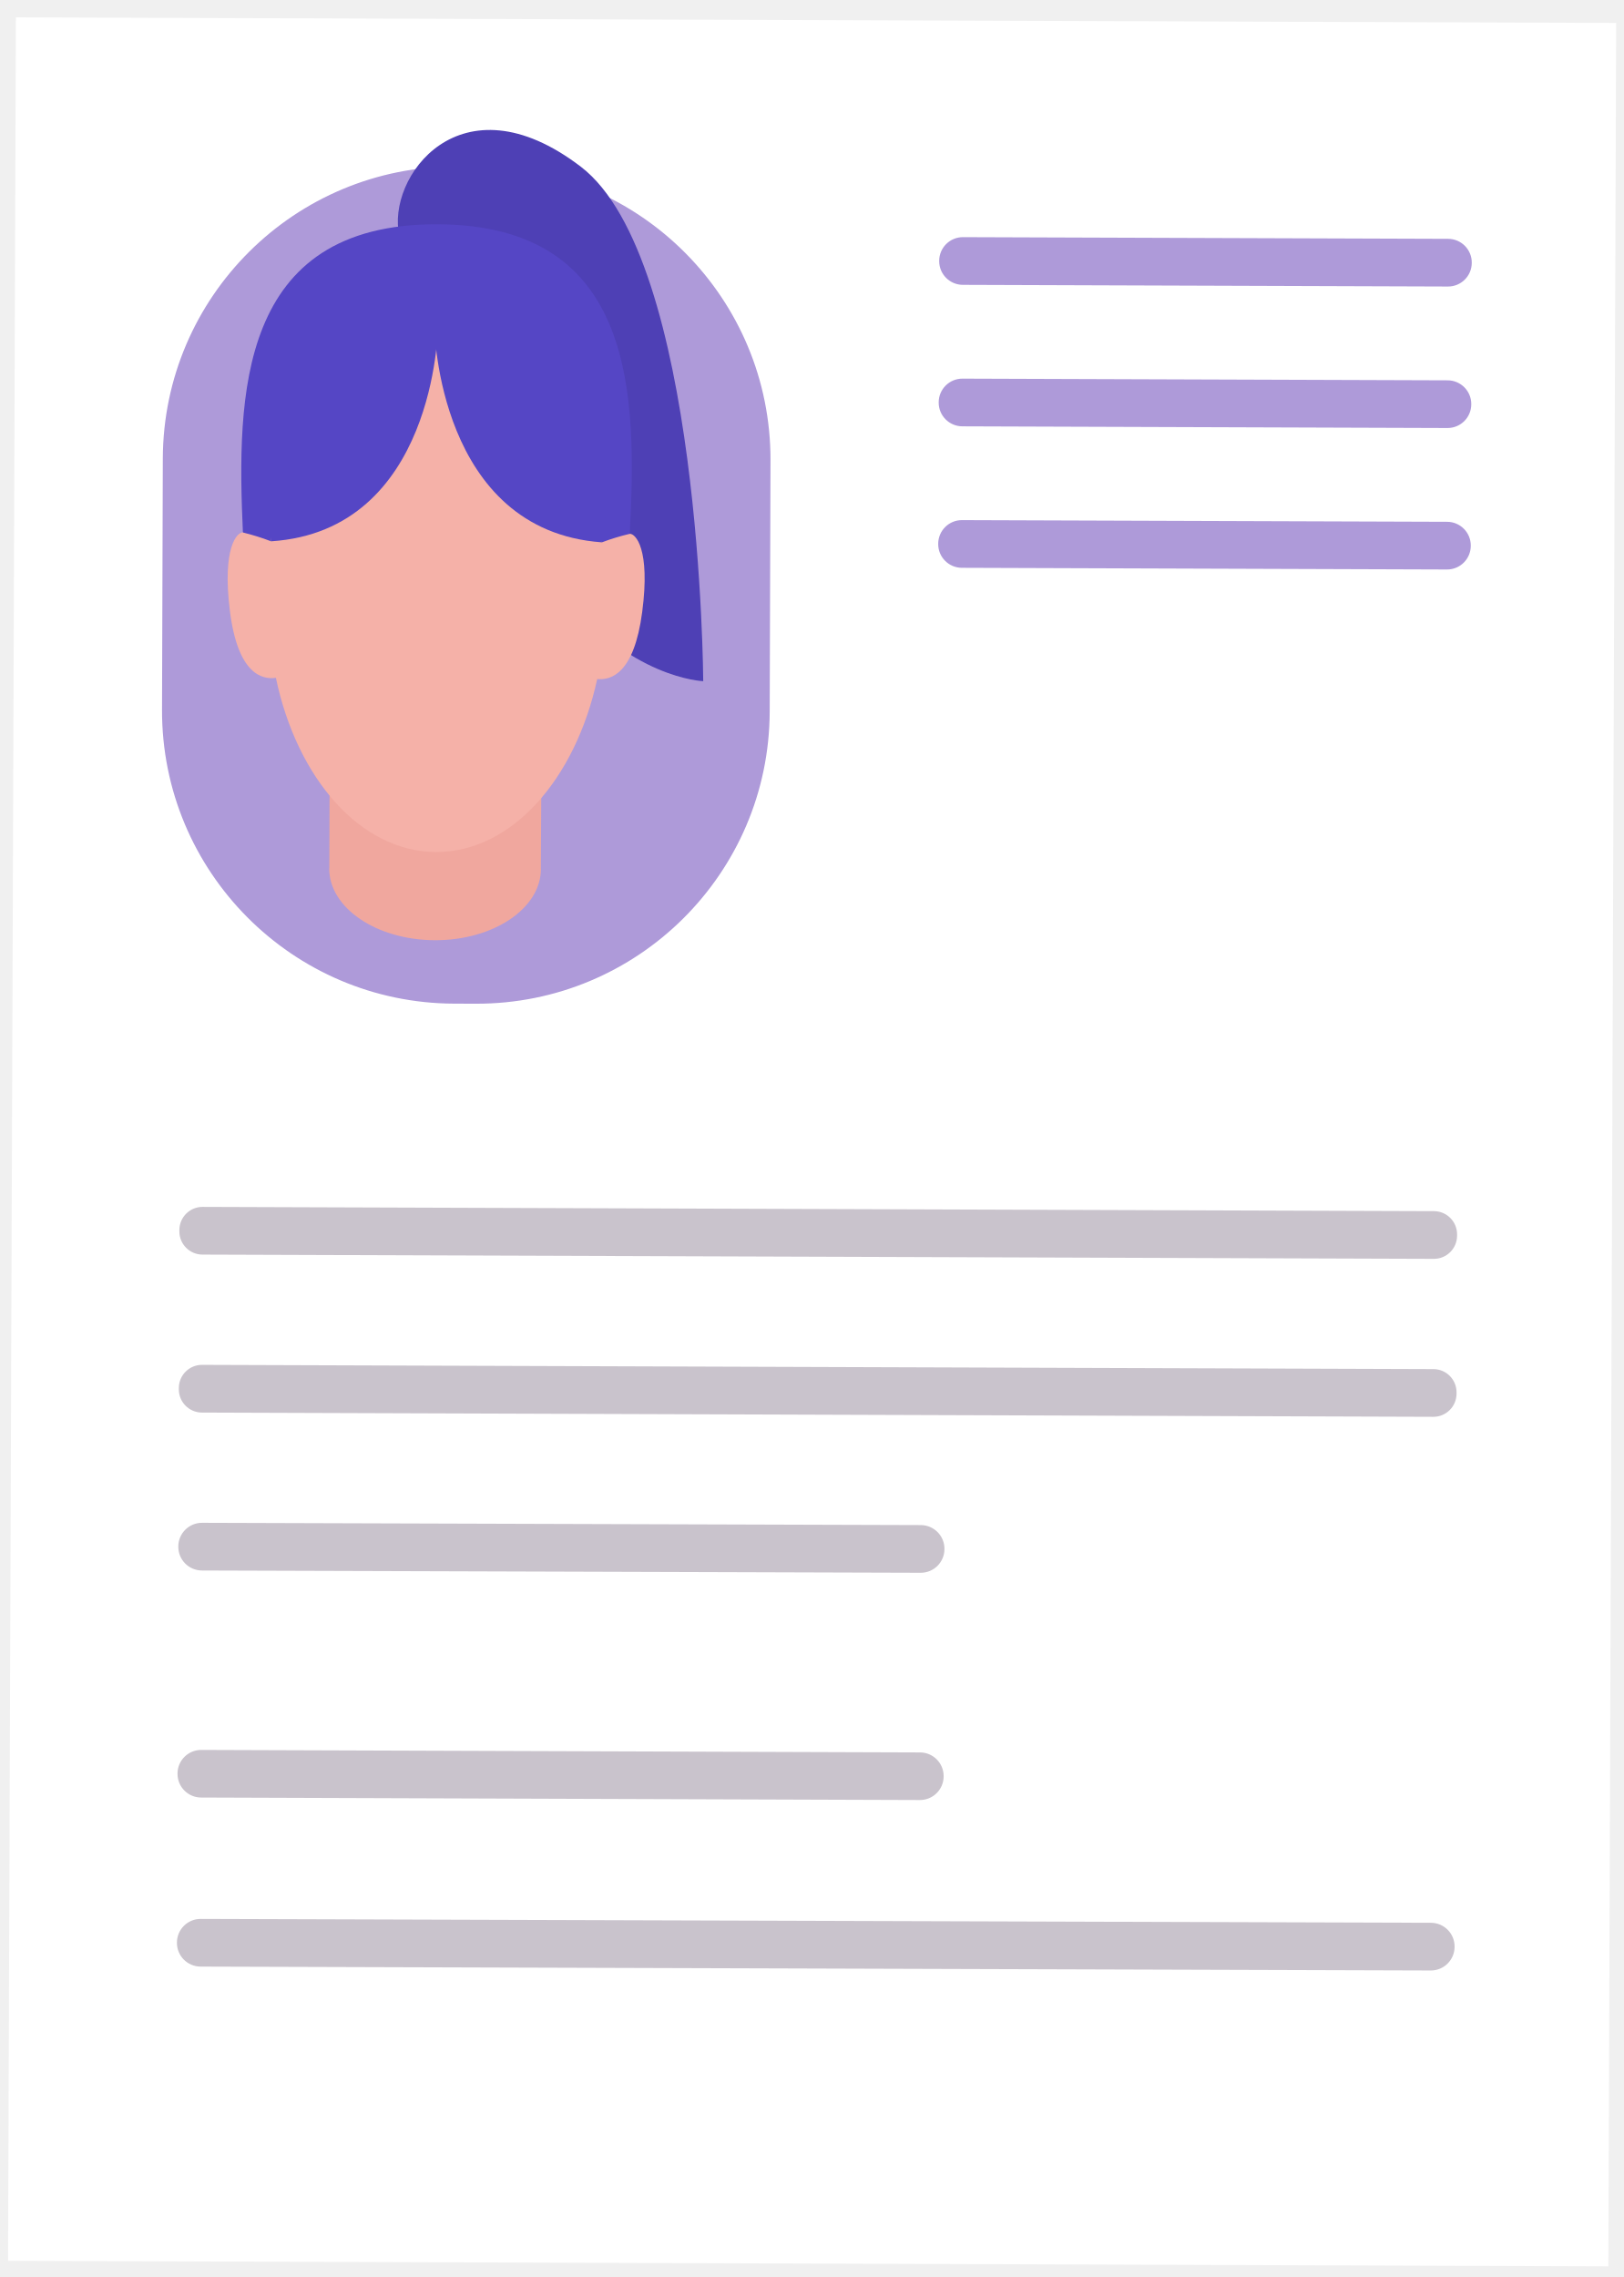
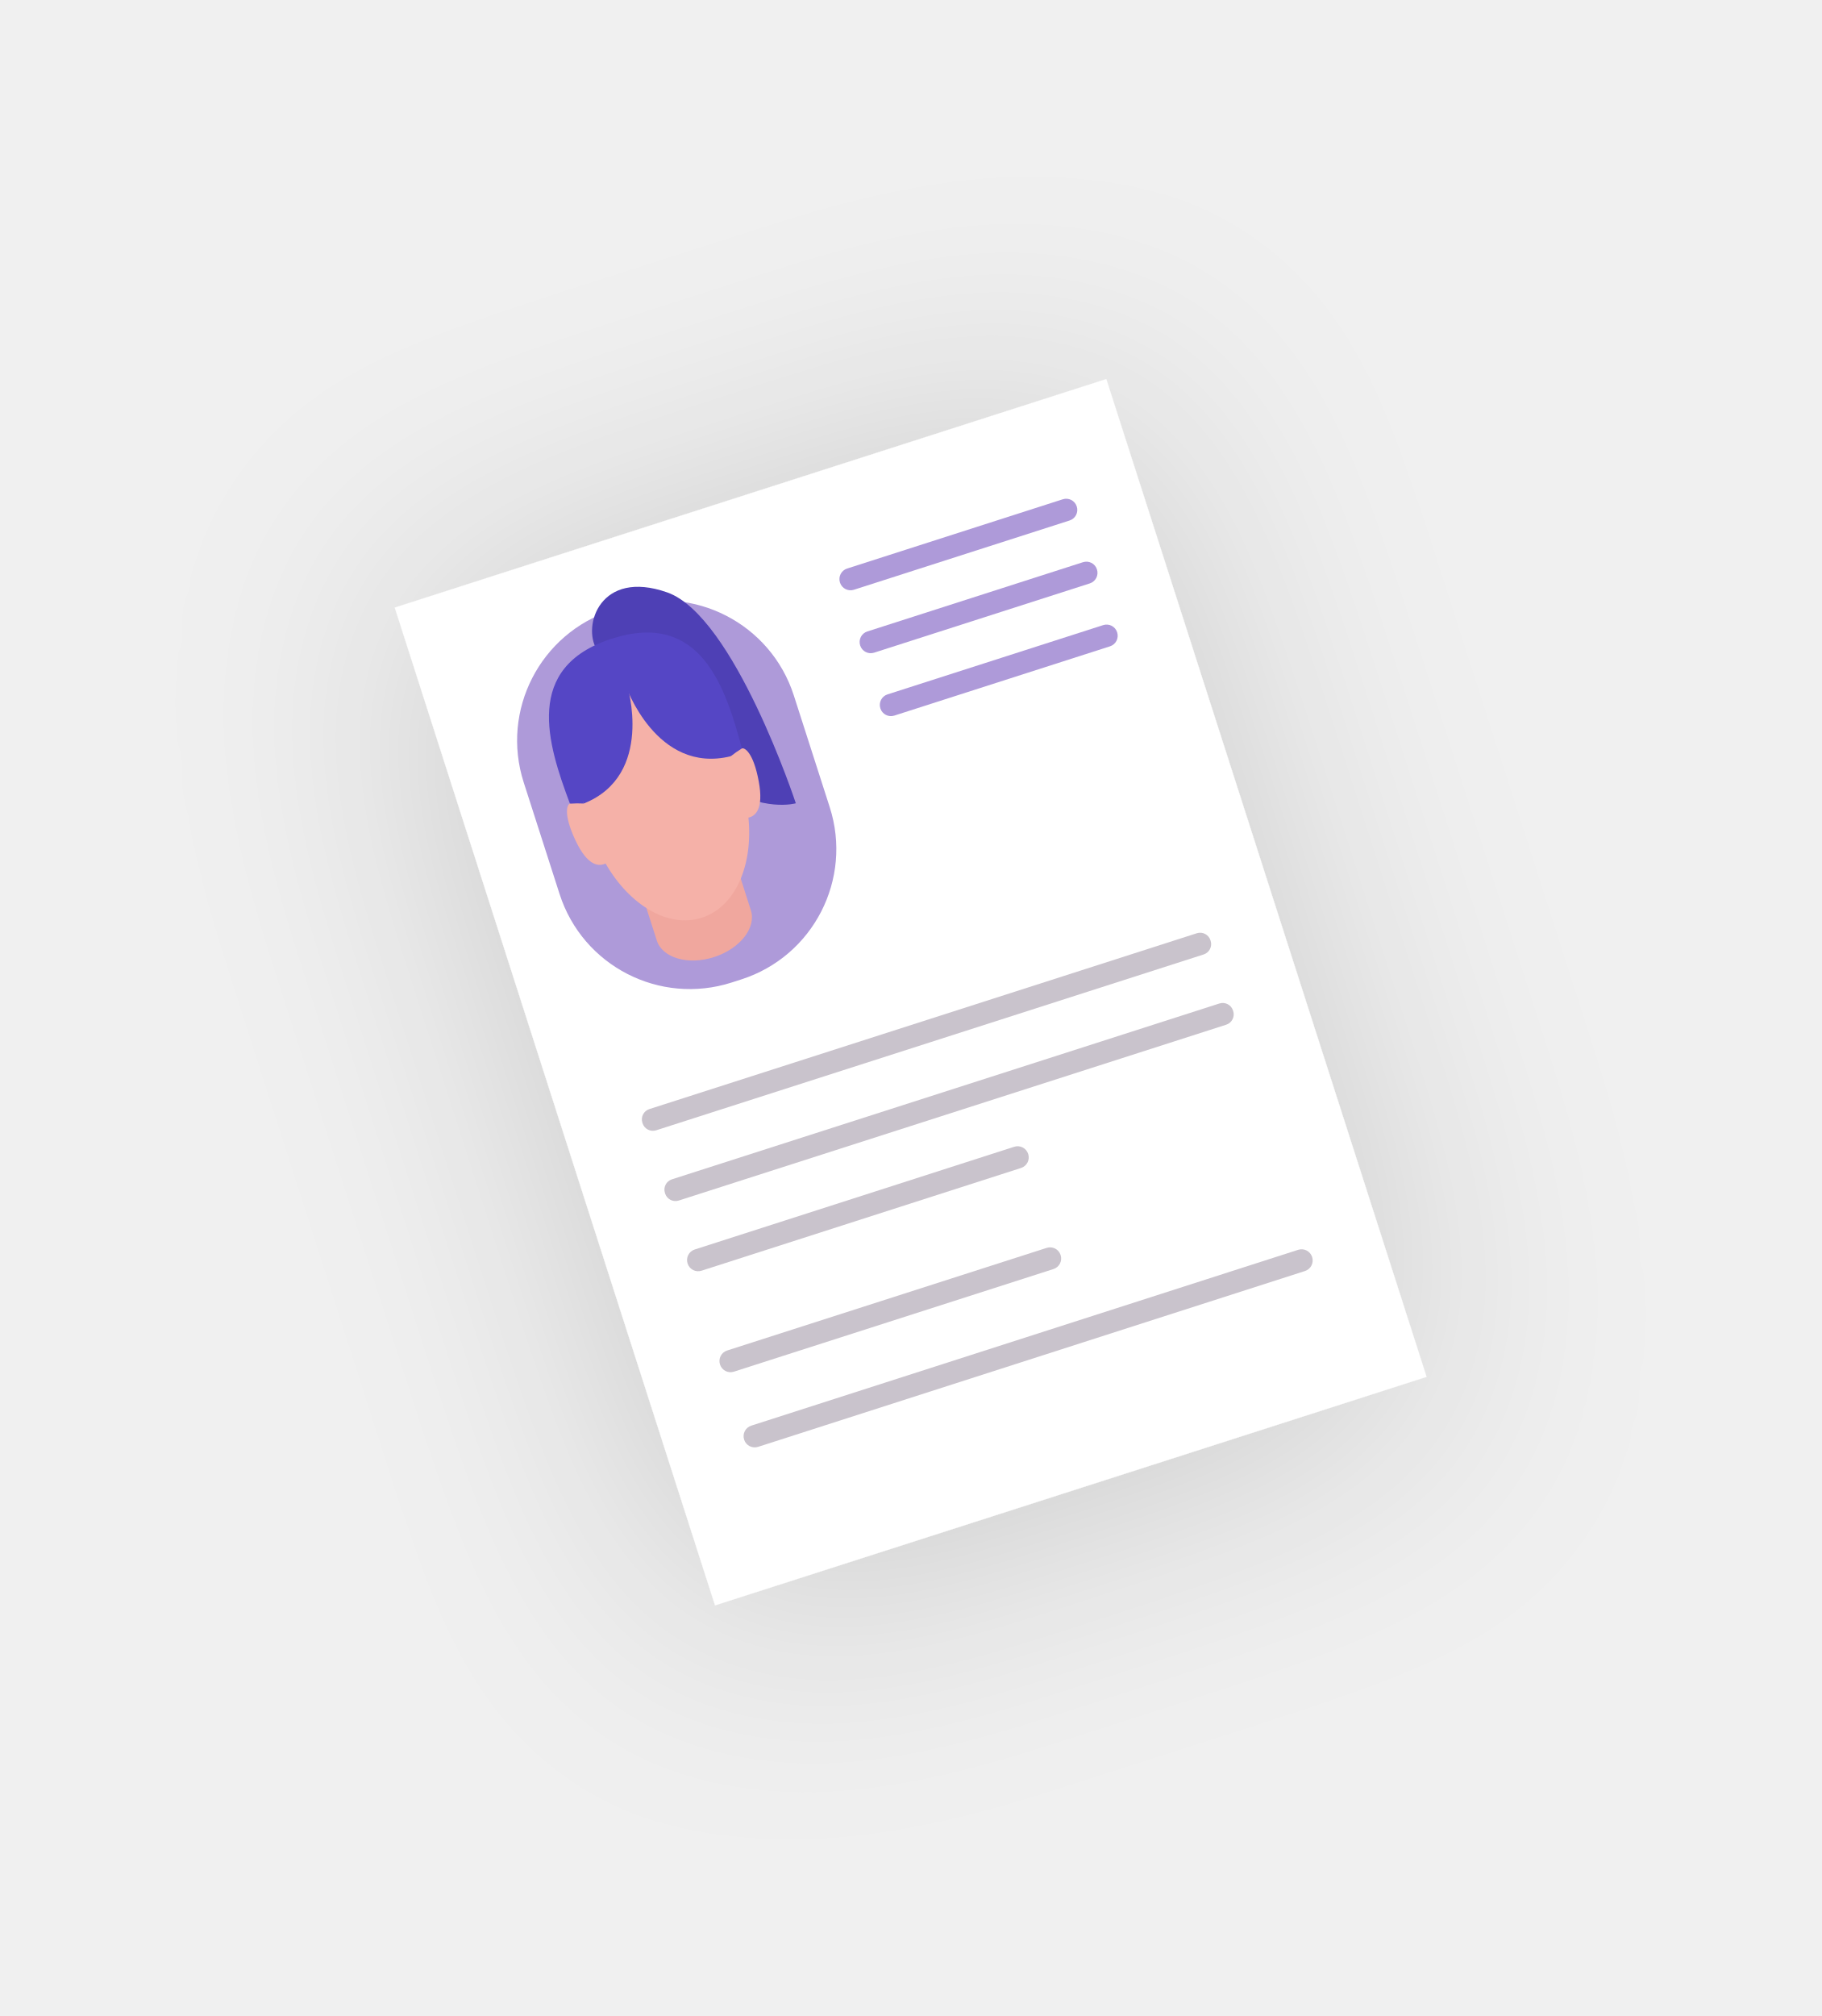
- <svg xmlns="http://www.w3.org/2000/svg" width="144px" height="202px" viewBox="0 0 144 202" version="1.1">
-   <g id="Artboard" stroke="none" stroke-width="1" fill="none" fill-rule="evenodd">
-     <g id="3" transform="translate(72.5, 101.5) rotate(18) translate(-72.5, -101.5) translate(-26, -15)" fill-rule="nonzero">
-       <g id="Group" fill="#FFFFFF">
-         <rect id="Rectangle_69-2" transform="translate(98.00314, 116.4488) rotate(-17.8) translate(-98.00314, -116.4488) " x="27.022" y="16.938" width="141.962" height="199.022" />
-       </g>
-       <path d="M52.605,41.818 L54.525,41.818 C68.878,41.82 80.512,53.455 80.514,67.808 L80.514,90.096 C80.511,104.45 68.875,116.086 54.521,116.089 L52.605,116.089 C38.248,116.089 26.609,104.453 26.606,90.096 L26.606,67.818 C26.606,53.459 38.246,41.818 52.605,41.818 Z" id="Rectangle_70" fill="#AE9AD9" transform="translate(53.55993, 78.95372) rotate(-17.81889) translate(-53.55993, -78.95372) " />
-       <rect id="Rectangle_71" fill="#AE9AD9" transform="translate(107.0658, 31.41739) rotate(-17.801) translate(-107.0658, -31.41739) " x="83.443" y="29.302" width="47.246" height="4.231" rx="2.104" />
-       <rect id="Rectangle_72" fill="#AE9AD9" transform="translate(110.9028, 43.36839) rotate(-17.801) translate(-110.9028, -43.36839) " x="87.28" y="41.253" width="47.246" height="4.231" rx="2.104" />
-       <rect id="Rectangle_73" fill="#AE9AD9" transform="translate(114.7398, 55.31839) rotate(-17.801) translate(-114.7398, -55.31839) " x="91.117" y="53.203" width="47.246" height="4.231" rx="2.104" />
-       <path d="M153.669,109.275 L49.653,142.675 C48.575,143.018 47.423,142.426 47.074,141.35 L47.034,141.225 C46.691,140.147 47.283,138.995 48.359,138.646 L152.375,105.246 C153.453,104.904 154.605,105.496 154.954,106.572 L154.994,106.697 C155.336,107.774 154.744,108.926 153.669,109.275 L153.669,109.275 Z" id="Path_81" fill="#C9C3CC" />
-       <path d="M157.953,122.618 L53.938,156.018 C52.86,156.36 51.708,155.768 51.359,154.692 L51.319,154.567 C50.976,153.489 51.568,152.337 52.644,151.988 L156.66,118.588 C157.738,118.245 158.89,118.837 159.238,119.913 L159.279,120.038 C159.622,121.116 159.029,122.269 157.953,122.618 Z" id="Path_82" fill="#C9C3CC" />
-       <rect id="Rectangle_74" fill="#C9C3CC" transform="translate(120.319, 184.085) rotate(-17.81889) translate(-120.319, -184.085) " x="63.648" y="181.97" width="113.343" height="4.231" rx="2.104" />
-       <rect id="Rectangle_75" fill="#C9C3CC" transform="translate(87.97711, 157.5719) rotate(-17.81889) translate(-87.97711, -157.5719) " x="53.994" y="155.456" width="67.966" height="4.231" rx="2.104" />
-       <path d="M62.256,174.65 L126.02,174.65 C127.179,174.65 128.12,175.59 128.12,176.75 L128.12,176.773 C128.12,177.933 127.179,178.873 126.02,178.873 L62.256,178.873 C61.098,178.873 60.158,177.936 60.156,176.778 L60.156,176.75 C60.156,175.59 61.096,174.65 62.256,174.65 Z" id="Rectangle_76" fill="#C9C3CC" transform="translate(94.13759, 176.7617) rotate(-17.801) translate(-94.13759, -176.7617) " />
-       <g id="Group_138" transform="translate(29.288, 39.443)">
-         <path d="M35.698,53.112 L17.815,58.854 L20.476,67.139 L20.476,67.139 L20.476,67.169 C21.547,70.503 26.418,71.92 31.356,70.335 C36.294,68.75 39.429,64.761 38.356,61.427 C38.356,61.417 38.345,61.409 38.342,61.4 L38.342,61.4 L35.698,53.112 Z" id="Path_83" fill="#F0A79E" />
-         <g id="Group_137">
-           <path d="M9.061,11.881 C6.33,7.381 9.754,-3.401 22.461,1.069 C35.168,5.539 46.899,41.123 46.899,41.123 C46.899,41.123 40.599,42.944 32.388,37.407 C24.177,31.87 9.061,11.881 9.061,11.881 Z" id="Path_84" fill="#4E40B5" />
-           <path d="M11.947,9.86 C-4.915,15.274 -0.263,29.86 3.986,41.195 L7.701,42.284 L20.988,38.017 L34.276,33.751 L36.662,30.703 C33.516,19.012 28.809,4.445 11.947,9.86 Z" id="Path_85" fill="#5546C5" />
-           <path d="M36.663,30.704 C35.924,31.153 35.215,31.649 34.54,32.189 C29.634,16.91 23.372,15.917 14.84,18.655 C4.911,21.843 1.576,25.498 6.607,41.168 C5.733,41.121 4.856,41.131 3.983,41.196 C3.504,41.309 2.619,42.996 5.029,48.149 C7.439,53.302 9.643,53.096 10.755,52.557 L10.755,52.557 C15.298,60.473 22.666,64.908 29.033,62.863 C35.4,60.818 38.807,52.928 37.896,43.849 C39.114,43.583 40.86,42.368 39.855,36.965 C38.821,31.376 37.119,30.52 36.663,30.704 Z" id="Path_86" fill="#F5B1A8" />
-           <path d="M14.843,18.653 C14.843,18.653 20.151,35.772 6.61,41.166 C2.31,32.922 2.333,29.257 2.333,29.257 L3.921,20.257 L14.869,16.174 L14.843,18.653 Z" id="Path_87" fill="#5546C5" />
-           <path d="M14.566,18.742 C14.566,18.742 20.389,35.684 34.539,32.187 C33.239,22.982 30.911,20.08 30.911,20.08 L24.383,13.69 L13.104,16.744 L14.566,18.742 Z" id="Path_88" fill="#5546C5" />
-         </g>
+ <svg xmlns="http://www.w3.org/2000/svg" width="346.007" height="382.893" viewBox="0 0 346.007 382.893">
+   <defs>
+     <filter id="Rectangle_69" x="0" y="0" width="346.007" height="382.893" filterUnits="userSpaceOnUse">
+       <feOffset dy="3" input="SourceAlpha" />
+       <feGaussianBlur stdDeviation="25" result="blur" />
+       <feFlood flood-opacity="0.161" />
+       <feComposite operator="in" in2="blur" />
+       <feComposite in="SourceGraphic" />
+     </filter>
+   </defs>
+   <g id="Group_139" data-name="Group 139" transform="translate(75 72)">
+     <g transform="matrix(1, 0, 0, 1, -75, -72)" filter="url(#Rectangle_69)">
+       <rect id="Rectangle_69-2" data-name="Rectangle 69" width="141.962" height="199.022" transform="translate(75 115.4) rotate(-17.8)" fill="#fff" />
+     </g>
+     <path id="Rectangle_70" data-name="Rectangle 70" d="M26,0h1.92A25.993,25.993,0,0,1,53.91,25.99V48.279A26,26,0,0,1,27.916,74.273H26A26,26,0,0,1,0,48.279V26A26,26,0,0,1,26,0Z" transform="matrix(0.952, -0.306, 0.306, 0.952, 16.535, 51.848)" fill="#ae9ad9" />
+     <rect id="Rectangle_71" data-name="Rectangle 71" width="47.246" height="4.231" rx="2.104" transform="translate(83.927 36.625) rotate(-17.801)" fill="#ae9ad9" />
+     <rect id="Rectangle_72" data-name="Rectangle 72" width="47.246" height="4.231" rx="2.104" transform="translate(87.764 48.576) rotate(-17.801)" fill="#ae9ad9" />
+     <rect id="Rectangle_73" data-name="Rectangle 73" width="47.246" height="4.231" rx="2.104" transform="translate(91.601 60.526) rotate(-17.801)" fill="#ae9ad9" />
+     <path id="Path_81" data-name="Path 81" d="M1056.751,257.289l-104.016,33.4a2.056,2.056,0,0,1-2.579-1.325l-.04-.125a2.056,2.056,0,0,1,1.325-2.579l104.016-33.4a2.057,2.057,0,0,1,2.579,1.326l.04.125a2.056,2.056,0,0,1-1.325,2.578Z" transform="translate(-903.082 -148.014)" fill="#c9c3cc" />
+     <path id="Path_82" data-name="Path 82" d="M1061.148,270.985l-104.015,33.4a2.057,2.057,0,0,1-2.579-1.326l-.04-.125a2.056,2.056,0,0,1,1.325-2.579l104.016-33.4a2.055,2.055,0,0,1,2.578,1.325l.041.125A2.057,2.057,0,0,1,1061.148,270.985Z" transform="translate(-903.195 -148.367)" fill="#c9c3cc" />
+     <rect id="Rectangle_74" data-name="Rectangle 74" width="113.346" height="4.231" rx="2.104" transform="matrix(0.952, -0.306, 0.306, 0.952, 65.719, 199.413)" fill="#c9c3cc" />
+     <rect id="Rectangle_75" data-name="Rectangle 75" width="67.968" height="4.231" rx="2.104" transform="matrix(0.952, -0.306, 0.306, 0.952, 54.977, 165.957)" fill="#c9c3cc" />
+     <path id="Rectangle_76" data-name="Rectangle 76" d="M2.1,0H65.864a2.1,2.1,0,0,1,2.1,2.1v.023a2.1,2.1,0,0,1-2.1,2.1H2.1A2.1,2.1,0,0,1,0,2.128V2.1A2.1,2.1,0,0,1,2.1,0Z" transform="translate(61.137 185.14) rotate(-17.801)" fill="#c9c3cc" />
+     <g id="Group_138" data-name="Group 138" transform="translate(29.288 39.443)">
+       <path id="Path_83" data-name="Path 83" d="M968.072,240.236l-17.883,5.742,2.661,8.285h0v.03c1.071,3.334,5.942,4.751,10.88,3.166s8.073-5.574,7-8.908c0-.01-.011-.018-.014-.027h0Z" transform="translate(-932.374 -187.124)" fill="#f0a79e" />
+       <g id="Group_137" data-name="Group 137">
+         <path id="Path_84" data-name="Path 84" d="M941.18,197.6c-2.731-4.5.693-15.282,13.4-10.812s24.438,40.054,24.438,40.054-6.3,1.821-14.511-3.716S941.18,197.6,941.18,197.6Z" transform="translate(-932.119 -185.719)" fill="#4e40b5" />
+         <path id="Path_85" data-name="Path 85" d="M943.85,195.809c-16.862,5.414-12.21,20-7.961,31.335l3.715,1.089,13.287-4.267,13.288-4.266,2.386-3.048C965.419,204.961,960.712,190.394,943.85,195.809Z" transform="translate(-931.903 -185.949)" fill="#5546c5" />
+         <path id="Path_86" data-name="Path 86" d="M968.656,216.884a20.3,20.3,0,0,0-2.123,1.485c-4.906-15.279-11.168-16.272-19.7-13.534-9.929,3.188-13.264,6.843-8.233,22.513a20.565,20.565,0,0,0-2.624.028c-.479.113-1.364,1.8,1.046,6.953s4.614,4.947,5.726,4.408h0c4.543,7.916,11.911,12.351,18.278,10.306s9.774-9.935,8.863-19.014c1.218-.266,2.964-1.481,1.959-6.884C970.814,217.556,969.112,216.7,968.656,216.884Z" transform="translate(-931.993 -186.18)" fill="#f5b1a8" />
+         <path id="Path_87" data-name="Path 87" d="M946.807,204.8s5.308,17.119-8.233,22.513c-4.3-8.244-4.277-11.909-4.277-11.909l1.588-9,10.948-4.083Z" transform="translate(-931.964 -186.147)" fill="#5546c5" />
+         <path id="Path_88" data-name="Path 88" d="M946.816,204.823s5.823,16.942,19.973,13.445c-1.3-9.205-3.628-12.107-3.628-12.107l-6.528-6.39-11.279,3.054Z" transform="translate(-932.25 -186.081)" fill="#5546c5" />
      </g>
    </g>
  </g>
</svg>
